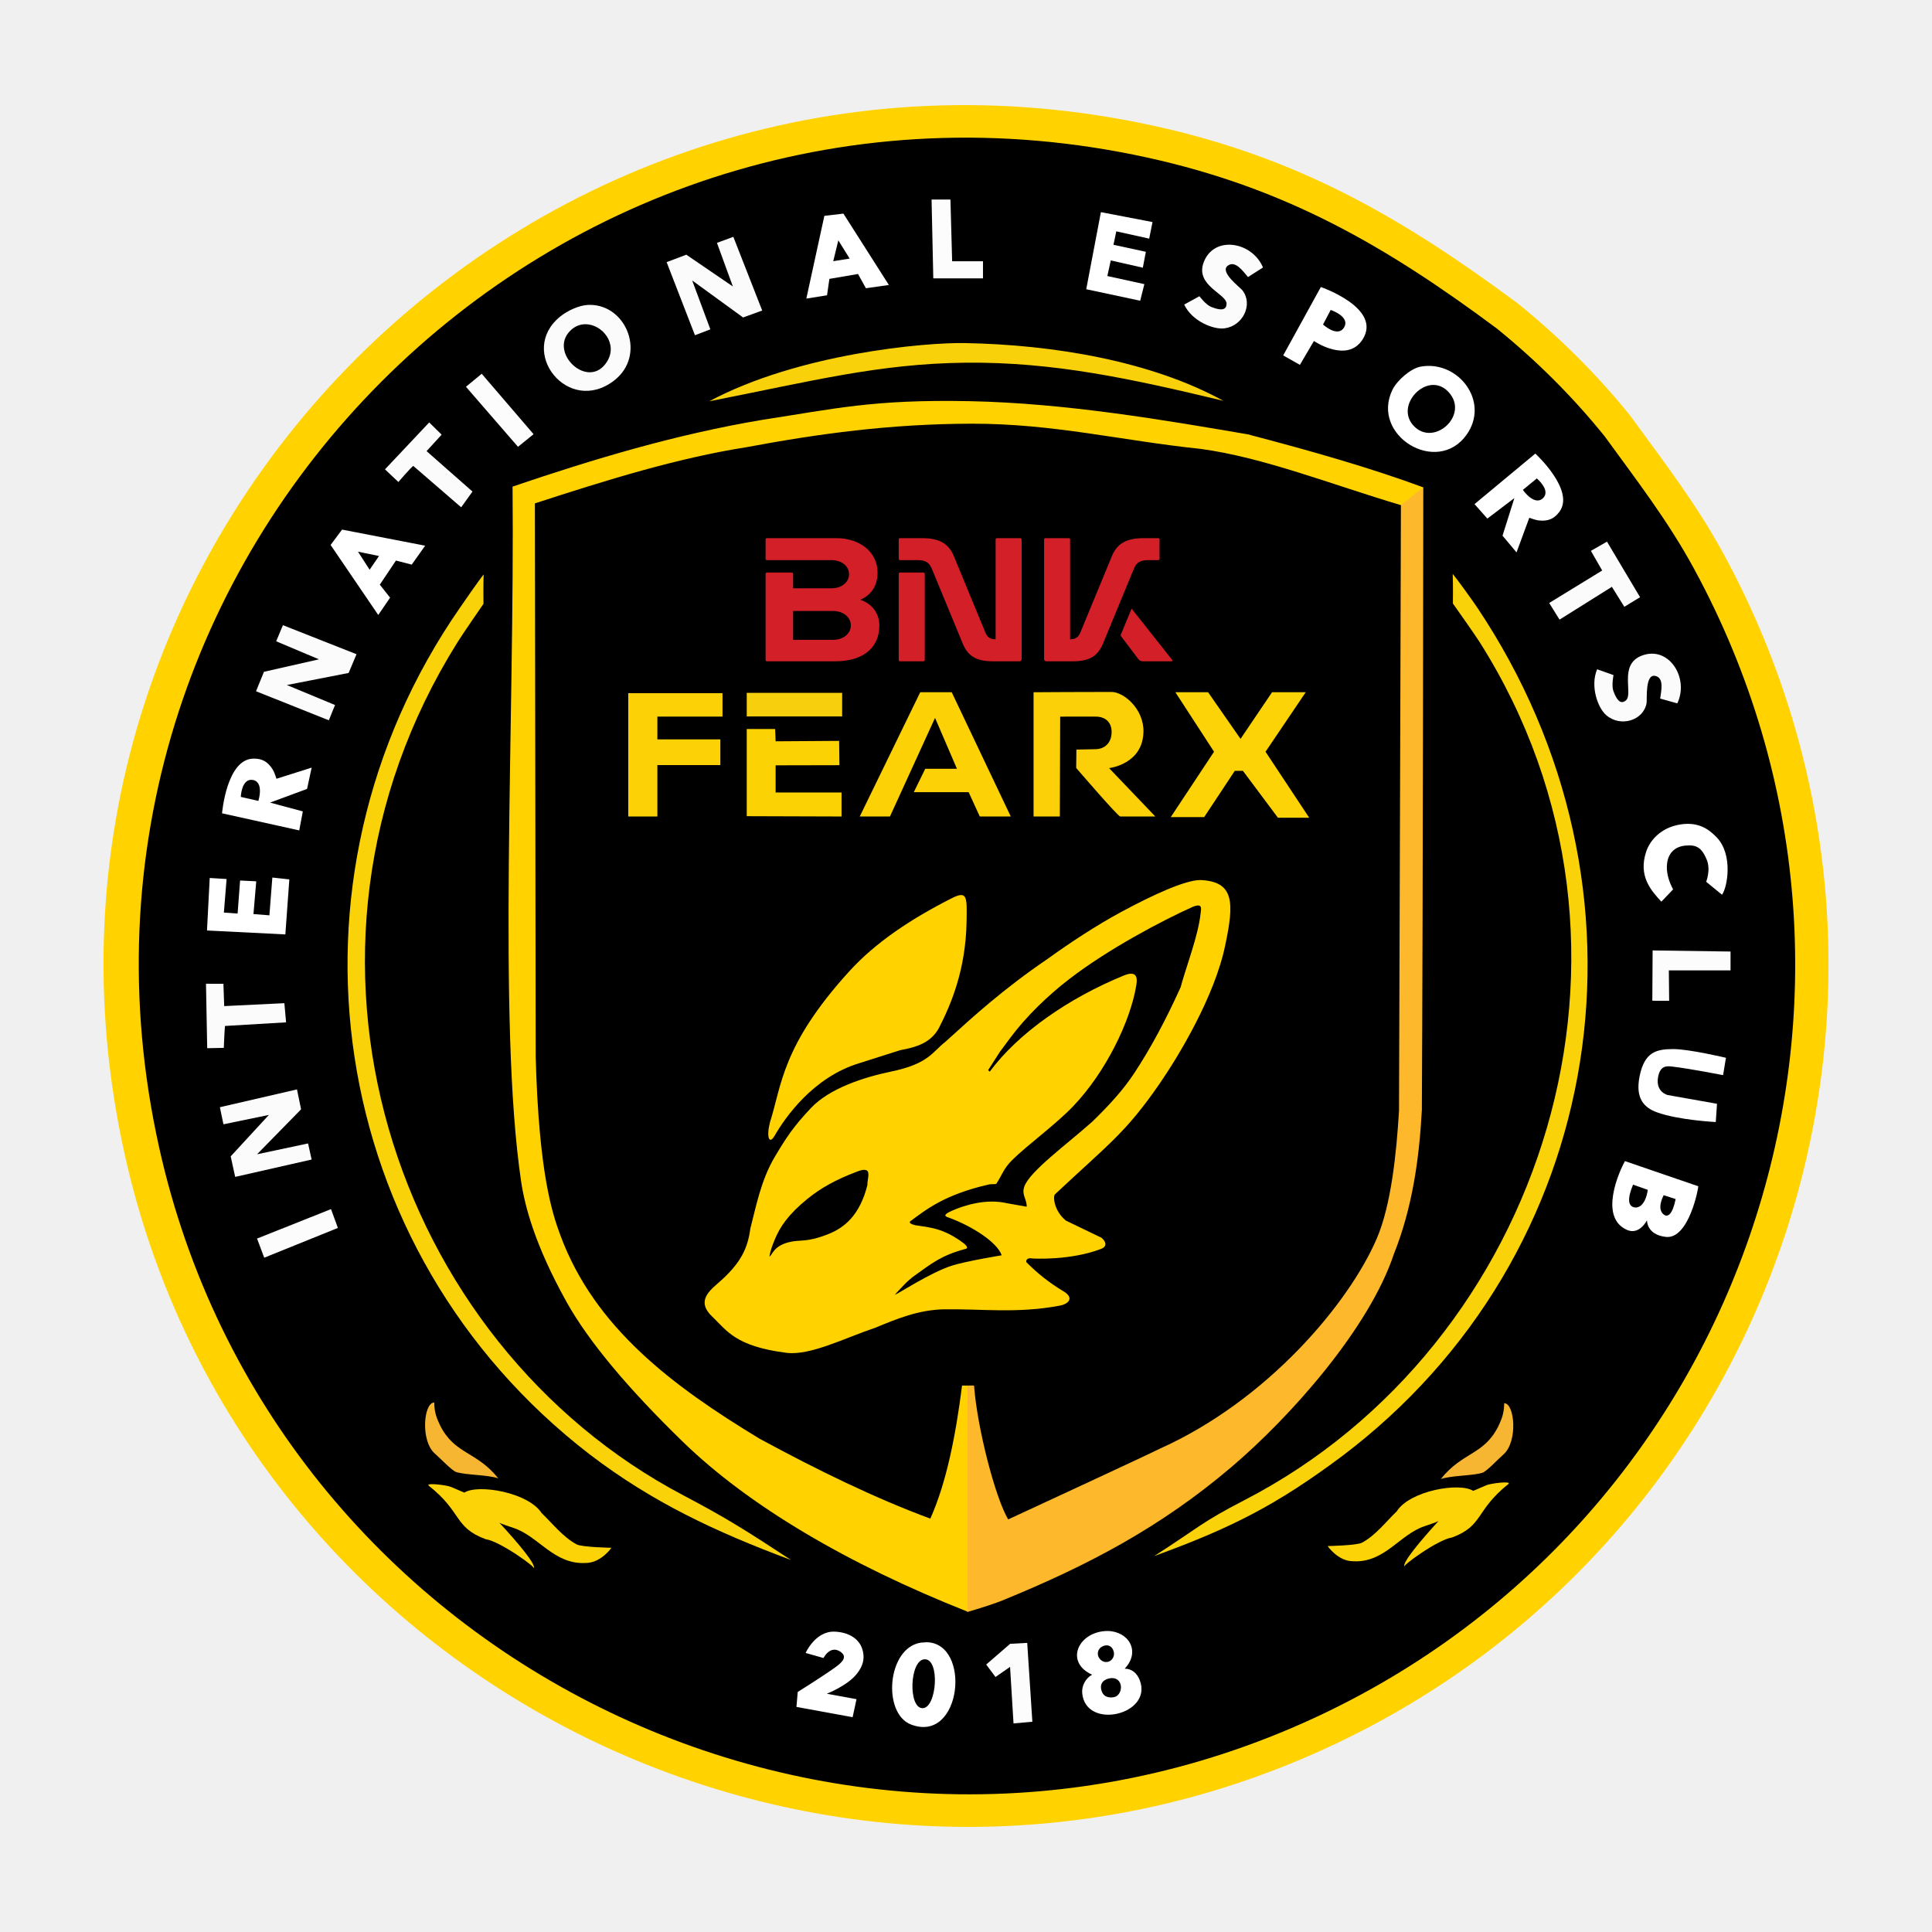
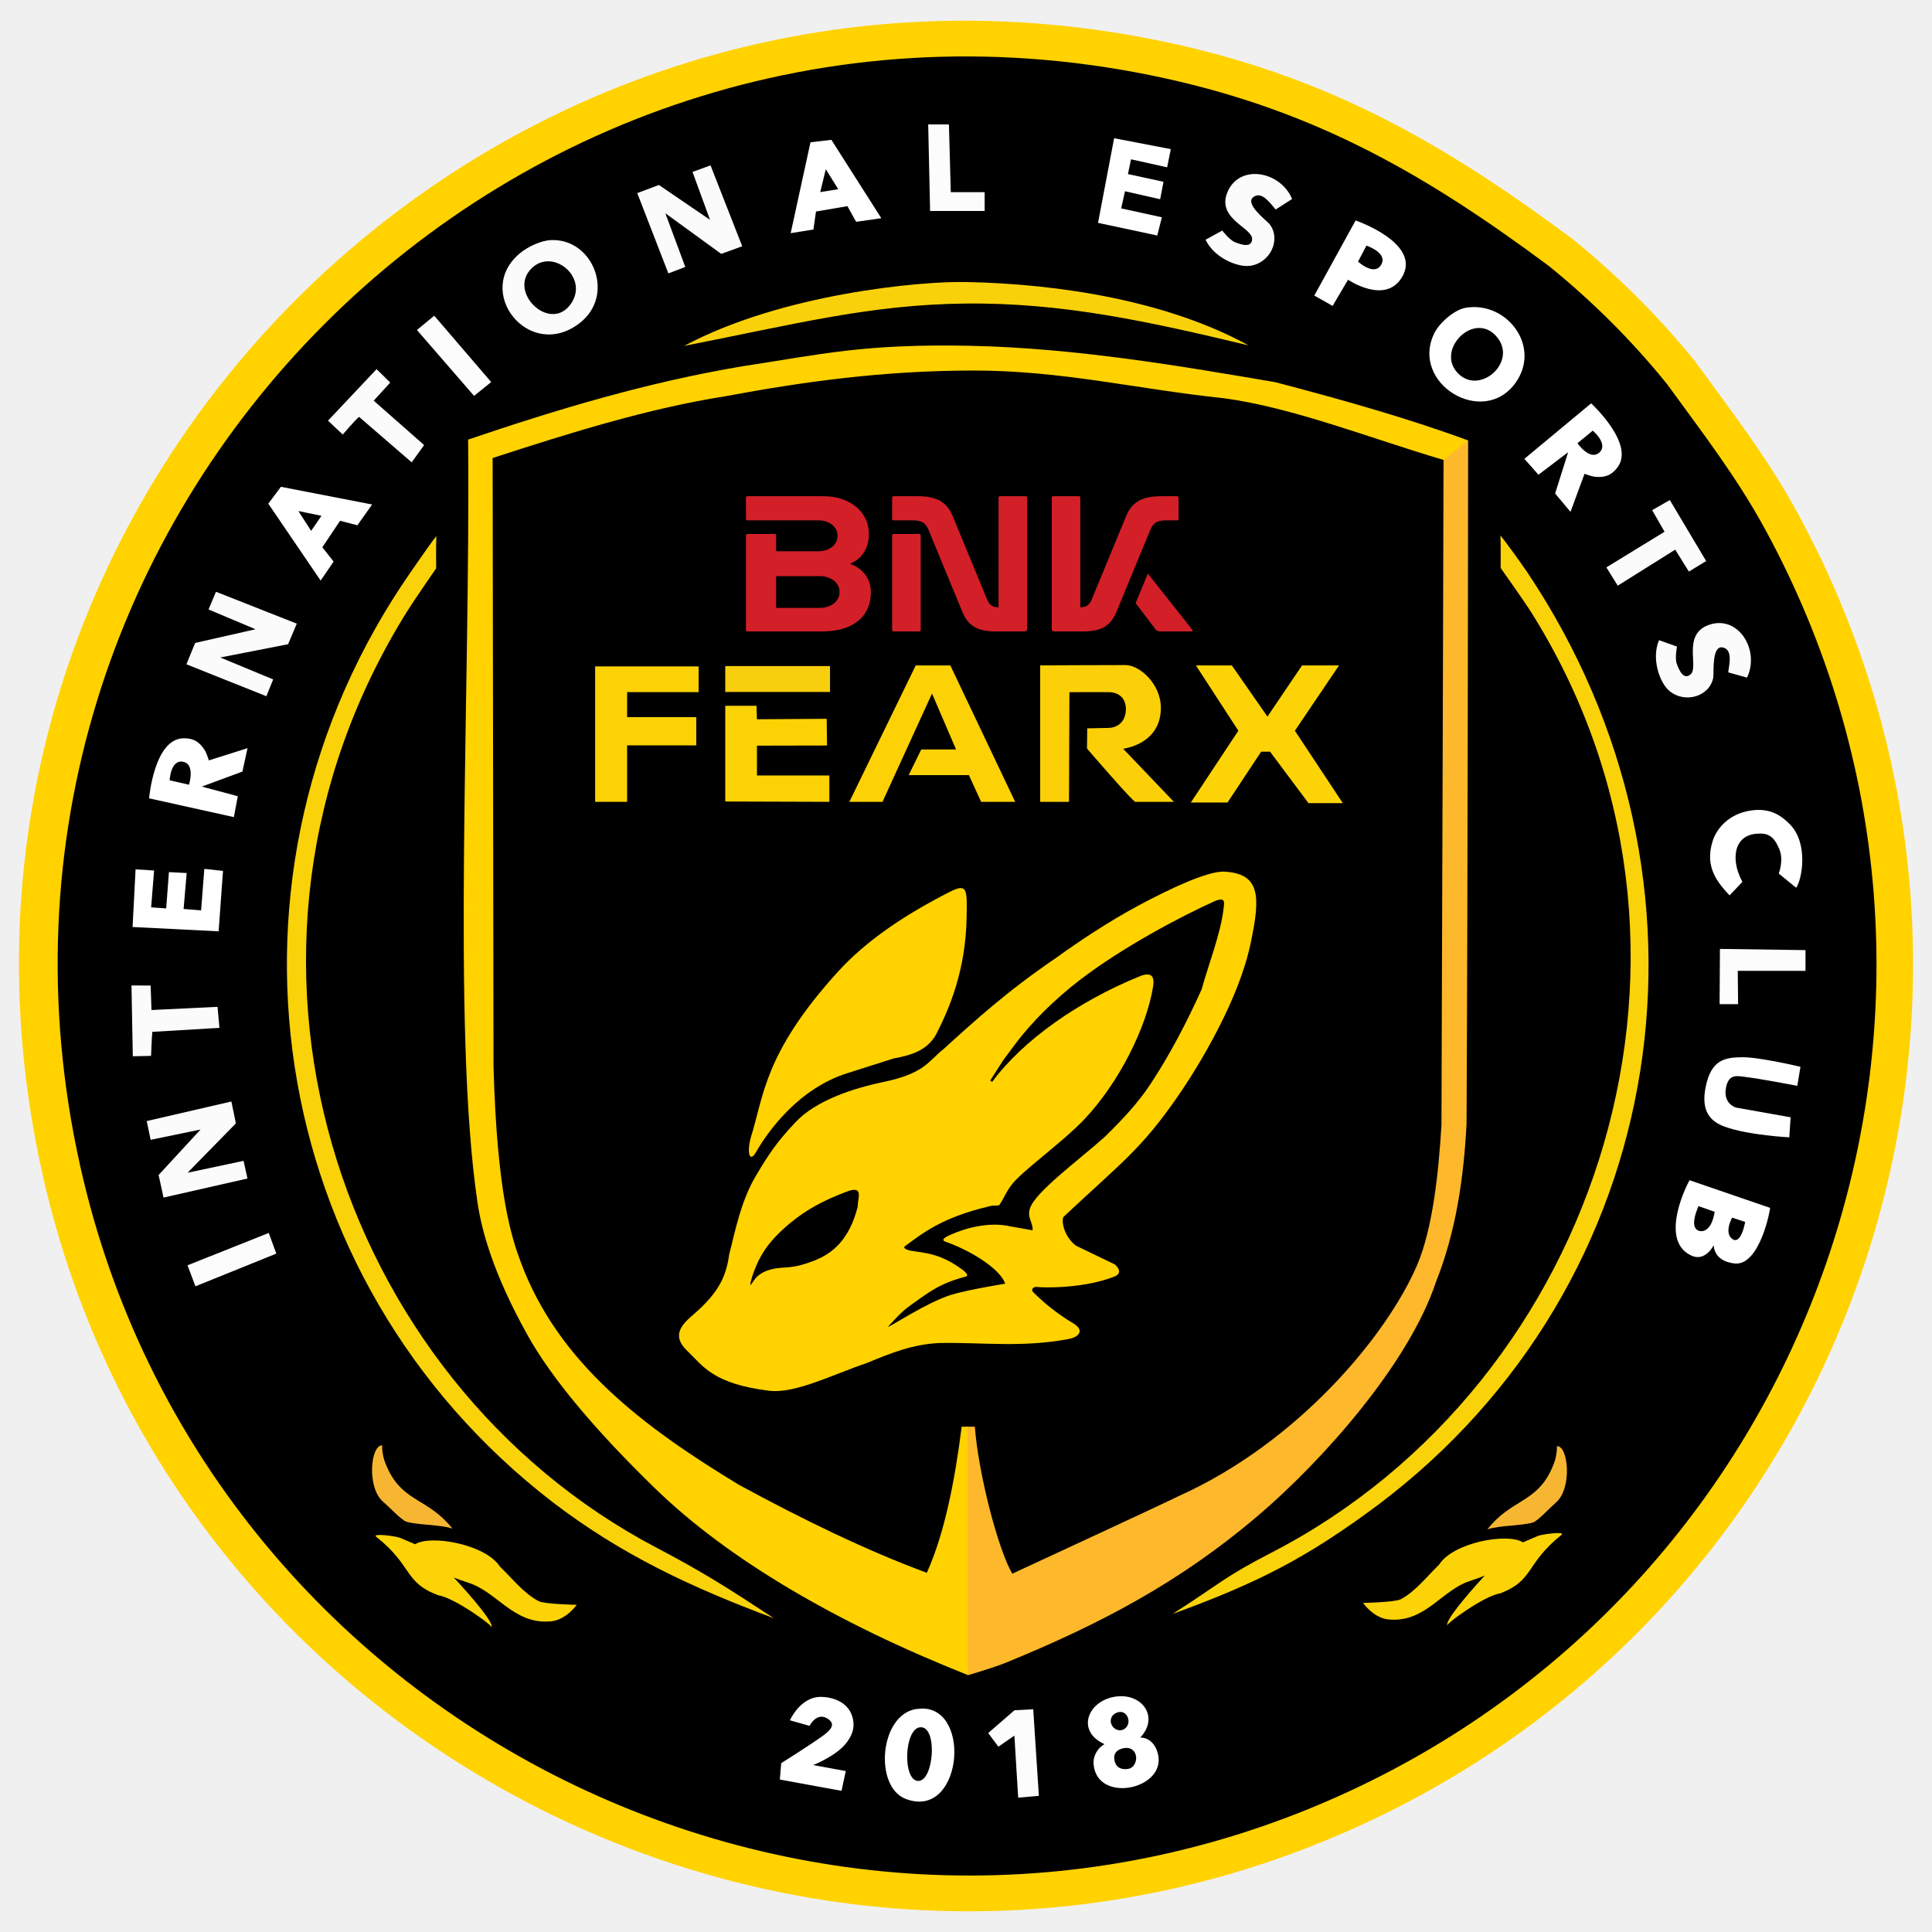
- <svg xmlns="http://www.w3.org/2000/svg" viewBox="-60.594 -60.44 1127.361 1127.361" preserveAspectRatio="xMidYMid meet" xml:space="preserve">
+ <svg xmlns="http://www.w3.org/2000/svg" viewBox="-10.266 -10.111 1026.704 1026.704" preserveAspectRatio="xMidYMid meet" xml:space="preserve">
  <path d="M825.025 116.6c24.094 19.474 46.156 41.375 65.607 65.477 19.41 26.679 38.414 51.12 54.331 80.368 139.52 256.357 32.37 575.438-230.993 696.89C423.143 1093.447 81.287 923.181 12.214 613.4-67.94 253.931 252.589-66.005 612.78 12.993 696.665 31.392 757.33 66.373 825.025 116.6z" style="display:inline;fill:#ffd200;fill-opacity:1;stroke-width:1.04" />
  <path d="M812.803 131.22c23.136 18.737 44.322 39.81 63 63 18.638 25.67 36.887 49.187 52.172 77.328C1061.95 518.21 959.059 825.222 706.161 942.08 426.891 1071.121 98.62 907.295 32.292 609.231c-76.968-345.874 230.823-653.71 576.7-577.7 80.552 17.703 138.807 51.362 203.811 99.69z" style="display:inline;fill:#000;fill-opacity:1" />
  <path fill="#fdb82c" d="M769.932 223.95s-.184 242.705-.841 363.33c-1.523 28.551-5.609 57.231-16.288 83.94-14.421 43.431-60.309 95.075-94.985 124.515-41.33 35.088-83.396 57.226-133.339 77.661-6.934 2.837-20.542 6.792-20.542 6.792l-9.17-45.187 8.67-86.94 4.347-.02c1.865 25.103 12.522 65.79 19.918 78.123 0 0 83.668-38.706 88.008-41.043 63.68-28.445 111.048-85.483 127.091-122.901 8.365-19.51 11.468-49.677 12.955-74.458.453-116.366 1.111-354.09 1.111-354.09l4.374-7.683z" style="display:inline" />
  <path fill="#f9d20a" d="M283.418 788.16c-153.79-118.434-186.65-334.176-75.431-494.255 2.241-3.226 10.947-15.882 13.638-19.15-.24 5.78-.101 17.155-.101 17.155s-12.213 17.659-15.137 22.395C92.569 496.01 168.97 723.222 338.427 812.267c24.79 13.026 37.047 20.846 62.571 37.592-43.99-16.423-80.93-33.667-117.58-61.699" />
  <path fill="#f6b632" d="M196.173 771.225c8.539 17.12 21.165 14.968 34.005 30.985-6.598-2.197-18.589-1.834-24.557-3.683-2.49-.77-9.186-7.93-12.288-10.587-8.846-7.577-6.64-30.154-.535-29.965.025 6.177 1.73 9.666 3.375 13.25" style="display:inline" />
  <path fill="#fcd307" d="M189.558 806.475c-1.943-1.869 10.41-.336 12.911.705 5.695 2.37 7.888 3.341 7.888 3.341 8.102-5.156 37.401-.085 45.083 11.937 6.079 5.767 12.568 14.128 20.462 18.288 3.148 1.66 20.288 1.976 20.288 1.976s-6.044 8.848-15.028 8.862c-18.591 1.043-27.52-15.758-42.235-20.489-1.254-.403-7.572-2.544-8.121-2.983 10.453 11.303 22.036 24.886 19.982 26.715 2.671.134-19.58-15.974-27.984-17.109-18.65-6.926-13.517-15.667-33.246-31.243" />
  <path fill="#f6b632" d="M813.797 771.634c-8.45 17.12-20.947 14.968-33.654 30.985 6.53-2.197 18.397-1.834 24.304-3.683 2.464-.77 9.09-7.93 12.16-10.587 8.755-7.578 6.572-30.155.53-29.965-.024 6.177-1.712 9.665-3.34 13.25" style="display:inline;stroke-width:.995" />
  <path fill="#fcd307" d="M819.637 805.47c1.923-1.87-10.303-.336-12.778.704-5.636 2.37-7.807 3.341-7.807 3.341-8.018-5.155-37.015-.085-44.617 11.937-6.017 5.767-12.44 14.129-20.251 18.288-3.116 1.66-20.079 1.976-20.079 1.976s5.982 8.848 14.873 8.862c18.4 1.043 27.236-15.758 41.8-20.489 1.24-.403 7.493-2.544 8.036-2.983-10.344 11.303-21.808 24.886-19.776 26.716-2.643.133 19.378-15.975 27.696-17.11 18.457-6.926 13.377-15.667 32.903-31.243" style="stroke-width:.995" />
  <path fill="#f9d20a" d="M722.297 789.424c155.41-117.087 189.12-331.374 78.881-495.692-2.222-3.312-11.303-15.993-14.081-19.283.248 5.82.105 17.274.105 17.274s12.609 17.782 15.628 22.55c113.045 178.611 37.207 410.598-137.328 500.676-25.556 13.19-26.25 15.74-52.603 32.604 45.418-16.538 71.557-29.902 109.398-58.129" style="display:inline;stroke-width:1.02" />
  <path fill="#fcfcfc" d="m93.588 673.453-4.194-11.164 43.164-17.19 4.013 10.987z" style="display:inline" />
  <path fill="#fcfbfc" d="m67.71 585.64 44.989-10.39 2.393 11.619-25.694 26.236 29.772-6.325 2.073 9.396L76.639 626.3l-2.622-11.988 22.3-24.178-26.524 5.478z" style="display:inline" />
  <path fill="#fcfbfc" d="m59.608 513.592 10.176.024.446 13.02 35.11-1.697 1.005 11.182-35.66 2.111c-.304 2.785-.68 12.779-.68 12.779l-9.693.196z" />
  <path d="m60.19 482.514 45.723 2.297 2.33-32.103-9.922-1.089-1.715 22.057-9.302-.744 1.631-19.106-9.429-.474-1.45 19.274-8.008-.547 1.579-19.599-9.845-.594zM68.976 414.14l45.04 9.98 2.092-11.092-19.115-5.131 21.58-7.985 2.693-12.425-20.538 6.492s-1.151-3.739-2.13-5.308c-2.82-4.524-6-6.528-11.337-6.443-15.665.25-18.285 31.912-18.285 31.912m10.925-9.574s.408-10.88 6.892-9.906c6.924 1.04 3.382 12.248 3.382 12.248z" style="fill:#fff" />
  <path d="M283.605 117.46q-.516 0-1.04.023c-5.348.228-12.096 3.412-16.237 6.761-25.243 20.416 4.576 58.04 31.389 37.39 18.988-14.623 7.602-44.165-14.112-44.175m-2.228 11.298c9.61.266 18.687 11.435 12.258 21.793-10.64 17.138-34.422-5.062-21.493-17.99 2.768-2.768 6.031-3.892 9.235-3.803" style="display:inline;fill:#fcfbfc;fill-opacity:1" />
  <path d="M772.578 153.076a27 27 0 0 0-4.035.383c-5.974 1.03-13.933 8.109-16.558 13.444-13.152 26.73 26.099 50.59 43.254 26.253 12.81-18.171-2.74-40.45-22.66-40.08m3.329 11.106c3.48.026 7.008 1.637 9.906 5.531 9.887 13.286-10.352 30.624-21.658 18.16-8.698-9.589 1.312-23.77 11.752-23.691" style="display:inline;fill:#fff;fill-opacity:1" />
  <path d="M585.634 891.279c-1.037-.007-2.11.07-3.209.238-14.858 2.28-20.933 18.455-5.729 25.26-3.679 1.955-6.184 6.361-5.802 10.709 1.917 21.844 41.362 12.8 33.58-7.5-1.491-3.89-4.46-6.705-8.785-6.72h-.002c9.571-10.143 2.186-21.904-10.053-21.987m3.749 12.453c.46 2.422-1.145 5.298-3.976 5.642-2.807.341-5.198-2.077-5.389-4.518-.19-2.42 1.407-4.538 4.176-5.111 2.77-.574 4.685 1.338 5.189 3.987m4.026 19.224c.517 2.497-.76 6.411-4.184 6.964-3.107.5-6.323-.29-7.234-4.517-.933-4.333 2.348-6.234 5.578-6.6 2.955-.336 5.23 1.206 5.84 4.153M426.486 891.656c-11.305-.465-16.978 12.435-16.978 12.435l10.427 2.95s3.933-7.924 10.047-3.534c4.149 2.98.704 6.207-3.357 9.1-7.92 5.643-21.734 14.254-21.734 14.254l-.74 8.71 32.778 6.001 2.268-10.513-17.323-3.178s11.75-4.59 17.246-11.29c4.893-5.964 4.683-10.8 3.464-14.71-2.077-6.666-8.734-9.922-16.098-10.225M479.982 897.835l-3.382.262c-19.53 3.13-22.436 41.297-5.602 47.75 29.664 11.37 35.438-47.712 8.984-48.012m-1.142 9.953c9.308-.536 7.217 28.705-1.162 28.531-8.446-.175-7.49-28.033 1.162-28.531" style="display:inline;fill:#fff" />
  <path fill="#fdfcfd" d="m538.808 898.21 2.999 46.008-10.995.996-2.015-32.995-8.501 5.896-5.424-7.262 13.976-12.093z" style="display:inline" />
  <path fill="#fcfbfc" d="m104.501 304.363 42.949 16.95-4.617 10.929-36.041 7.042 28.11 11.67-3.62 8.915L88.8 342.92l4.638-11.361 32.078-7.271-24.954-10.527z" style="display:inline" />
  <path d="m139.013 248.59-6.693 8.967 27.806 40.856 6.907-10.103-6.001-7.578 9.42-14.084 9.206 2.374 7.834-11.035zm9.29 12.89 12.26 2.517-5.478 8.004z" style="display:inline;fill:#fff" />
  <path fill="#fcfbfc" d="m189.854 186.056 7.257 7.134-8.787 9.618 26.785 23.586-6.596 9.19-27.974-24.17c-2.165 1.779-8.664 9.401-8.664 9.401l-7.824-7.381z" />
  <path fill="#fcfcfc" d="m211.299 165.252 9.2-7.588 30.26 35.255-9.091 7.36z" style="display:inline" />
  <path fill="#fcfbfc" d="m367.322 77.759 16.84 42.992-11.146 4.062-29.703-21.593 10.6 28.531-8.993 3.421-16.523-42.65 11.478-4.342 27.172 18.536-9.288-25.442z" />
  <path d="m431.552 64.201-11.113 1.31-10.522 48.288L422 111.86l1.371-9.568 16.703-2.851 4.61 8.314 13.398-1.906zm-2.964 15.609 6.607 10.63-9.578 1.53z" style="display:inline;fill:#fff" />
  <path d="m494.007 55.998.995 36.005h18v10h-29l-1.005-46.005z" style="fill:#fcfcfc" />
  <path d="m581.802 63.35-8.554 44.976 31.48 6.716 2.44-9.68-21.611-4.726 2.014-9.112 18.7 4.24 1.765-9.275-18.892-4.084 1.64-7.856 19.197 4.255 1.941-9.67z" style="fill:#fff" />
  <path fill="#fcfbfc" d="M667.64 101.227c-3.06-3.595-7.469-9.922-11.853-6.602-4.753 3.6 6.802 12.259 8.57 14.31 6.342 8.06.542 20.746-10.384 22.219-6.546.882-19.044-4.238-23.57-13.872l8.89-4.866s3.717 4.967 6.765 6.192c4.176 1.677 8.952 2.836 9.073-1.735.154-5.89-18.443-10.59-13.371-24.204 5.94-15.94 28.289-12.196 34.629 2.974" />
  <path d="m710.14 107.044-21.964 39.912 9.75 5.5 8.178-13.918s19.446 13.246 28.437-.947c11.537-18.21-24.4-30.547-24.4-30.547m5.745 13.375s11.55 3.836 7.838 10.145-12.299-1.649-12.299-1.649zM835.301 204.237l-35.48 29.484 7.484 8.45 15.766-11.966-6.91 21.948 8.171 9.74 7.452-20.21s3.66 1.381 5.5 1.57c5.303.541 8.834-.743 12.037-5.014 9.399-12.534-14.02-34.002-14.02-34.002m.873 14.5s8.35 6.988 3.607 11.516c-5.064 4.834-11.751-4.83-11.751-4.83z" style="fill:#fff" />
  <path fill="#fcfbfc" d="m887.234 293.638-7.258-11.656-30.544 19.141-6.041-9.718 30.923-18.938-6.588-11.464 9.383-5.388 19.308 32.433zM908.148 347.185c.645-4.677 2.429-12.179-2.967-13.239-5.851-1.149-4.616 13.238-4.969 15.922-1.79 10.099-15.116 14.22-23.49 7.05-5.018-4.297-9.52-17.03-5.348-26.822l9.55 3.391s-1.23 6.082-.114 9.171c1.53 4.233 3.846 8.568 7.336 5.613 4.498-3.807-4.381-20.81 9.153-26.092 15.848-6.185 27.937 12.983 20.842 27.814" />
  <path d="m908.853 465.708 6.833-7.165c-2.861-5.383-4.04-10.392-3.517-15.02.667-5.909 4.275-9.88 10.534-10.529 6.655-.69 9.63 1.202 12.53 7.969 2.628 6.131-.247 13.126-.247 13.126l9.247 7.563c3.168-4.27 6.592-23.453-3.134-33.51-4.457-4.61-10.46-9.14-21.048-7.51-11.973 1.846-18.069 9.834-20.07 15.884-4.704 14.214 2.757 22.609 8.872 29.192" style="display:inline;fill:#fff" />
  <path fill="#fcfcfc" d="m903.742 494.16 45.475.64-.005 11.006h-36l.177 17.737-9.823-.03z" />
  <path d="M915.64 551.716c-9.791.065-16.604 1.692-19.478 15.795-2.665 13.082 2.66 18.4 10.09 21.104 12.634 4.6 34.342 5.67 34.342 5.67l.715-10.644-28.85-5.127s-7.156-1.75-5.513-10.55c1.387-7.43 5.934-6.287 9.262-5.904 8.87 1.023 28.653 4.86 28.653 4.86l1.674-10.117s-21.697-5.148-30.895-5.087M887.59 617.087c-3.305 5.954-15.46 32.87 1.242 40.162 7.267 3.172 11.631-5.643 11.631-5.643s-.373 8.375 10.94 9.707c13.695 1.613 19.266-29.476 18.986-29.545zm4.727 13.755 8.615 3.014c-1.45 9.411-5.776 11.05-8.488 10.047-2.637-.976-3.736-4.342-.127-13.06m17.879 6.123 6.984 2.272c-1.87 9.201-4.664 10.687-6.822 9.116-1.836-1.337-3.557-4.473-.162-11.388" style="display:inline;fill:#fff" />
  <path fill="#edd64d" d="m258.803 643.22-1.127.642c-5.043-17.908-6.203-36.604-7.915-55.1l-.028-350.152c-.549-1.597.758-2.557 1.069-3.389l-.041 336.541c1.582 23.845 1.862 48.125 8.041 71.46z" />
  <path fill="#f9d10a" d="M653.26 173.443c-53.206-12.743-98.875-22.832-150.75-22.239-50.08.573-88.783 10.612-149.261 22.52 52.46-28.02 126.294-34.383 149.099-33.977 51.516.918 108.648 10.44 150.911 33.696" />
  <path fill="#fbd008" d="M588.057 366.603c0-5.131-3.163-8.857-9.283-8.892-7.933-.046-20.73.022-20.73.022l-.21 58.267H542.51v-72.5s35.513-.225 45.48-.176c7.148.035 18.82 9.824 18.652 23.097-.241 19.163-20.056 21.355-20.056 21.355L613.57 416h-20.5c-1.32 0-25.687-28.32-25.687-28.32l.124-10.732s6.037-.155 11.113-.22c5.396-.068 9.436-3.62 9.436-10.125" style="display:inline" />
  <path fill="#fcd306" d="M703.346 416.708h-18.25l-20.424-27.354h-4.738l-17.863 27h-19.5l25.247-38.151-22.555-34.703h19.089l18.929 27.212 18.39-27.212h19.65l-23.453 34.724Z" />
  <path fill="#fcd105" d="m441.096 416 35.28-72.5h18.381l34.46 72.5h-18.09l-6.5-14.193h-32l6.676-13.647h18.5l-12.78-29.699-26.306 57.54z" />
  <path fill="#fcd105" d="M323 386v30h-17v-71.97h55v13.677h-38V371h36.75v15z" style="display:inline" />
  <path fill="#fbd204" d="M392 402h38.47v14l-55.324-.176V364.96l16.589-.024.257 7.187 37.063-.249.177 14.192-37.232.078" />
  <path fill="#f7cf0c" d="M375.146 343.854h55.677v13.762h-55.677z" />
  <g style="display:inline;fill:#ffd200;fill-opacity:1">
    <path d="M93.48 184.076c-.357 1.377-.103 2.302.474 1.287 1.017-1.788 3.773-5.738 8.232-7.096l3.989-1.28c1.6-.295 2.984-.717 3.78-2.159 1.167-2.29 2.635-5.715 2.71-10.524.039-2.434.08-3.037-1.491-2.233-3.95 2.025-7.398 4.323-9.978 7.187-6.594 7.32-6.563 11.203-7.717 14.818z" style="display:inline;fill:#ffd200;fill-opacity:1;stroke-width:.25" transform="matrix(5.98023 0 0 5.93644 -170.335 -498.304)" />
    <path d="M135.48 160.261c-1.496 0-4.667 1.479-7.624 3.081-2.581 1.398-5.203 3.158-7.277 4.664-4.332 2.972-7.224 5.632-9.963 8.138-1.349 1.066-1.643 2.172-5.332 2.947-2.742.576-6.015 1.668-7.81 3.585-1.703 1.817-2.396 2.885-3.53 4.805-1.376 2.327-1.872 5.11-2.378 7.036-.256 1.87-.833 3.363-3.213 5.422-1.025.887-1.939 1.862-.515 3.227 1.428 1.37 2.249 2.928 7.25 3.567 2.32.297 5.699-1.46 8.7-2.479 2.063-.855 4.149-1.736 6.64-1.797 3.703-.057 7.172.43 11.326-.36.861-.164 1.447-.758.365-1.41a18 18 0 0 1-3.626-2.871c-.05-.28.185-.432.57-.36.09.017 3.731.22 6.707-.93.73-.282.414-.797.06-1.103l-3.465-1.681c-1.197-.968-1.284-2.42-1.072-2.592 5.246-4.953 6.88-6.019 10.195-10.857 1.85-2.703 5.383-8.58 6.412-13.613.901-4.257.866-6.27-2.42-6.419m-.204 2.502c.363.014.261.41.228.75-.243 2.264-1.377 5.137-1.955 7.289-1.433 3.185-2.88 5.923-4.521 8.439-1.122 1.72-2.52 3.221-4.087 4.763-2.45 2.202-6.11 4.878-6.64 6.381-.297.847.253 1.215.227 1.987l-1.963-.35c-1.924-.448-4.031.161-5.357.759-.723.326-.807.513-.259.668 2.317.862 4.71 2.433 5.143 3.699 0 0-3.446.567-4.835 1.008-2.164.689-5.478 2.918-5.59 2.861.608-.655 1.186-1.339 1.92-1.868 1.674-1.21 2.62-1.984 4.86-2.597.178-.048.514-.085-.032-.562-2.018-1.542-3.354-1.573-4.78-1.802-.23-.063-.639-.183-.474-.378 1.545-1.14 3.28-2.595 7.59-3.604.394-.104.722.001.823-.103.509-.752.667-1.446 1.537-2.315 1.477-1.474 4.237-3.482 5.953-5.292 3.187-3.36 5.579-8.344 6.155-11.858.08-.497.246-1.597-1.207-.993-5.413 2.229-10.306 5.668-13.084 9.445l-.165-.132 1.158-1.82 1.025-1.389c1.508-2.043 3.61-4.105 5.736-5.752 3.8-2.95 9.067-5.754 12.056-7.104.244-.097.417-.135.538-.13m-32.595 25.986c.7.001.273.929.308 1.486-.736 2.977-2.254 4.21-3.82 4.83-2.226.883-2.654.485-3.902.81-1.45.395-1.53 1.205-1.836 1.405.086-.614.298-1.143.513-1.67.506-1.241 1.31-2.482 3.224-4.035 1.27-1.03 2.688-1.848 4.829-2.662.3-.115.522-.164.684-.164" style="display:inline;fill:#ffd200;fill-opacity:1;stroke-width:.25" transform="matrix(5.98023 0 0 5.93644 -170.335 -498.304)" />
  </g>
  <g style="display:inline;fill:#d31f28;fill-opacity:1">
    <path d="M0 0h5.361c.35 0 .636.266.636.596v9.515c0 .331-.286.597-.636.597h-7.53c-8.705 0-13.322-2.617-15.961-8.189l-16.375-37.756c-.997-2.251-2.424-3.323-5.247-3.323v48.671c0 .331-.284.597-.633.597h-12.033c-.35 0-.635-.266-.635-.597v-58.324c0-.58.499-1.053 1.12-1.053h13.492c8.71 0 12.683 2.62 15.321 8.188L-6.957-3.799C-5.66-1.156-3.792 0 0 0" style="fill:#d31f28;fill-opacity:1;fill-rule:nonzero;stroke:none" transform="matrix(1.14087 0 0 -1.19817 609.182 266.417)" />
    <path d="M0 0h-20.347v14.063H0c5.48 0 9.188-3.149 9.188-7.034C9.188 3.146 5.48 0 0 0m14.018 19.537c4.828 1.886 8.828 6.132 8.828 13.158 0 10.476-9.552 16.829-21.06 16.829h-35.574c-.35 0-.635-.266-.635-.596v-9.516c0-.33.285-.596.635-.596H-.683c5.343 0 8.956-3.066 8.956-6.854 0-3.784-3.613-6.855-8.956-6.855h-19.664v7.066c0 .328-.286.597-.635.597h-12.806c-.347 0-.635-.269-.635-.597V-9.855c0-.329.285-.594.635-.594H1.269c13.105 0 22.489 5.754 22.489 17.478 0 5.764-3.61 10.532-9.74 12.508" style="fill:#d31f28;fill-opacity:1;fill-rule:nonzero;stroke:none" transform="matrix(1.14087 0 0 -1.19817 425.414 312.922)" />
    <path d="m0 0-20.63 24.833c-.061.077-.148.061-.183-.019l-5.553-12.783c-.034-.082-.034-.166.024-.242l9.02-11.373c.636-.797 1.362-1.102 2.437-1.102H-.348C.074-.686.251-.307 0 0" style="fill:#d31f28;fill-opacity:1;fill-rule:nonzero;stroke:none" transform="matrix(1.14087 0 0 -1.19817 623.392 324.624)" />
    <path d="M0 0h-12.045c-.351 0-.635-.269-.635-.596v-42.029c0-.328.284-.594.635-.594H0c.35 0 .638.266.638.594V-.596C.638-.269.35 0 0 0" style="fill:#d31f28;fill-opacity:1;fill-rule:nonzero;stroke:none" transform="matrix(1.14087 0 0 -1.19817 478.294 273.66)" />
    <path d="M0 0h-12.037c-.347 0-.631-.266-.631-.597v-48.671c-2.825 0-4.254 1.072-5.247 3.323L-34.288-8.189C-36.927-2.617-41.548 0-50.252 0h-11.346c-.35 0-.634-.266-.634-.597v-9.515c0-.33.284-.596.634-.596h9.174c3.796 0 5.664-1.156 6.961-3.799L-29.3-51.786c2.634-5.568 6.613-8.188 15.32-8.188H-.489c.618 0 1.12.473 1.12 1.053V-.597C.631-.266.348 0 0 0" style="fill:#d31f28;fill-opacity:1;fill-rule:nonzero;stroke:none" transform="matrix(1.14087 0 0 -1.19817 534.826 253.586)" />
  </g>
  <path d="m500.783 748.073 3.217-.012V880C433.853 852.21 376.339 818.223 338 781c-31.869-30.94-55.074-58.565-67.943-81.635C251.573 666.228 245.64 643.363 243.5 629c-13.77-92.426-3.707-268.487-5-405.5 47.162-16.01 95.098-30.471 146-39 41.7-6.332 64.165-11.971 120.53-10.854 56.367 1.118 114.227 11.118 162.47 19.354 36.505 9.554 71.553 19.527 102.434 30.956l-6.398 5.114-6.598 5.274C716.715 222.4 676.714 206.429 640 201.5c-46.211-4.82-85.96-14.798-133.52-14.707S417 192.656 375 200.5c-40.117 6.3-81.51 19.116-123.47 32.793L252 556.5c1.849 67.843 9.621 91.01 14.439 104 19.962 53.827 65.458 87.86 116.06 118.5 33.978 18.45 67.676 34.857 99.768 46.707 9.354-20.819 14.814-48.338 18.516-77.634" style="display:inline;fill:#ffd200;fill-opacity:1;stroke-width:.945" />
</svg>
